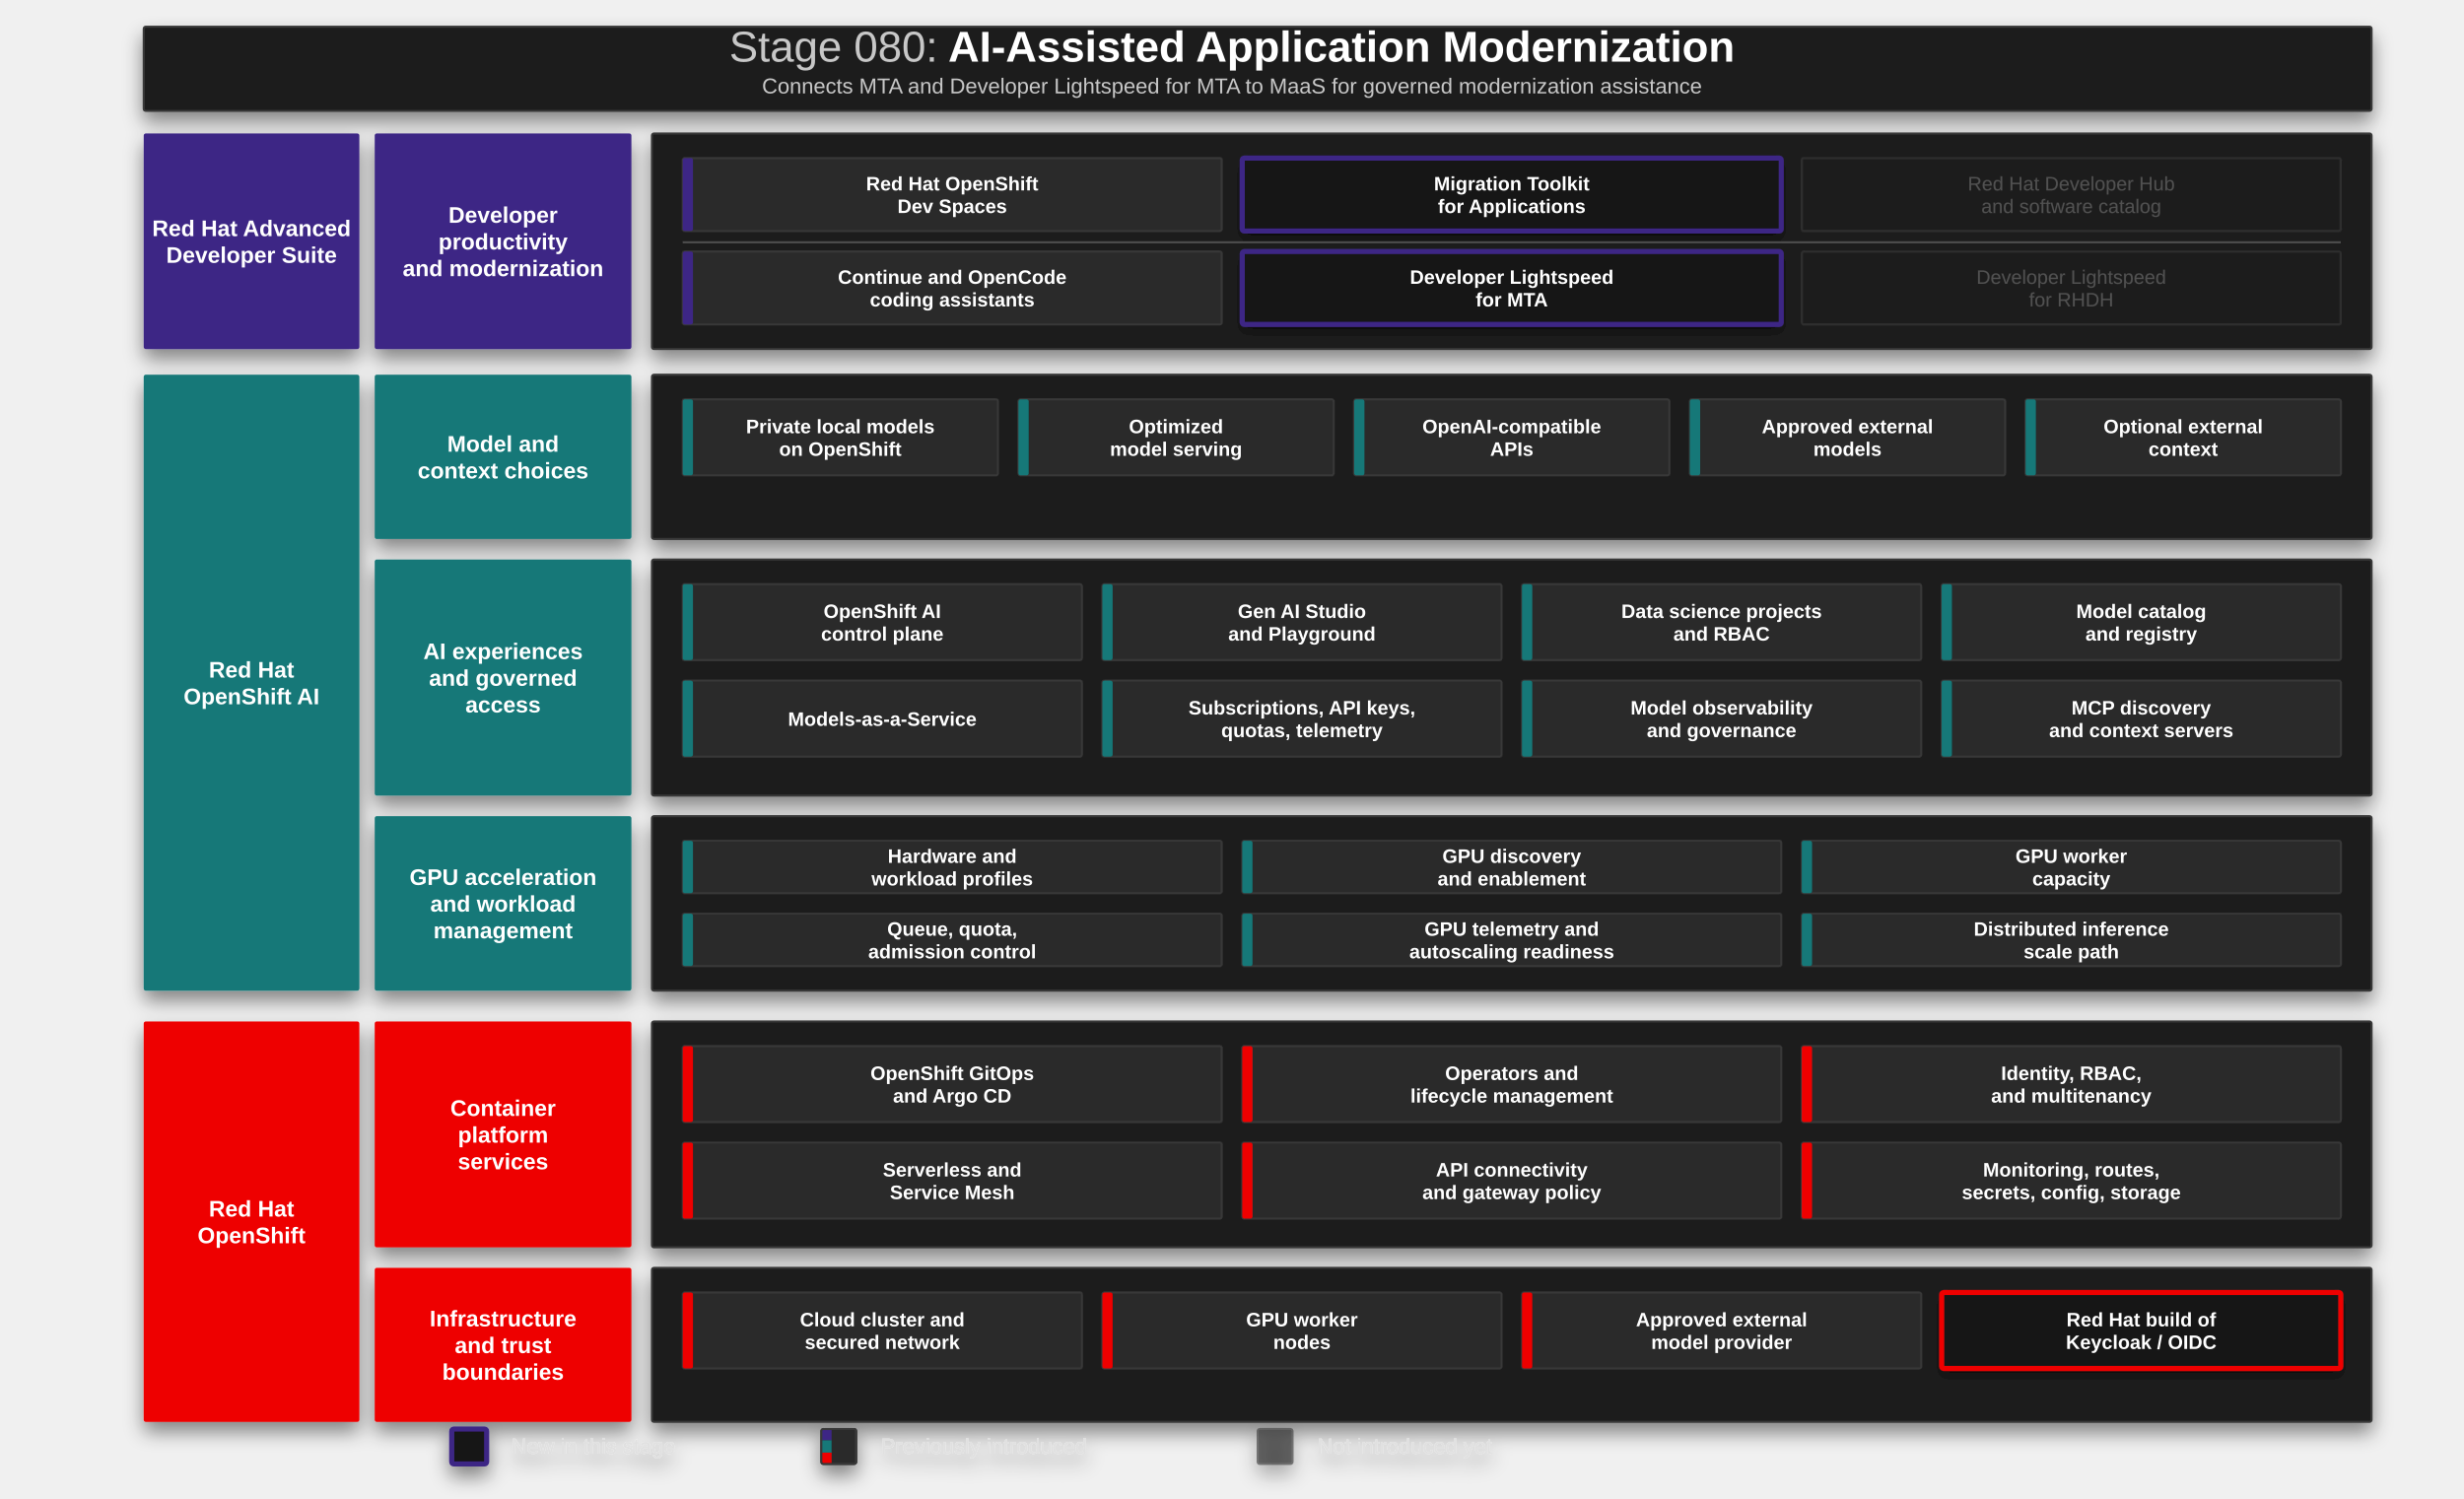
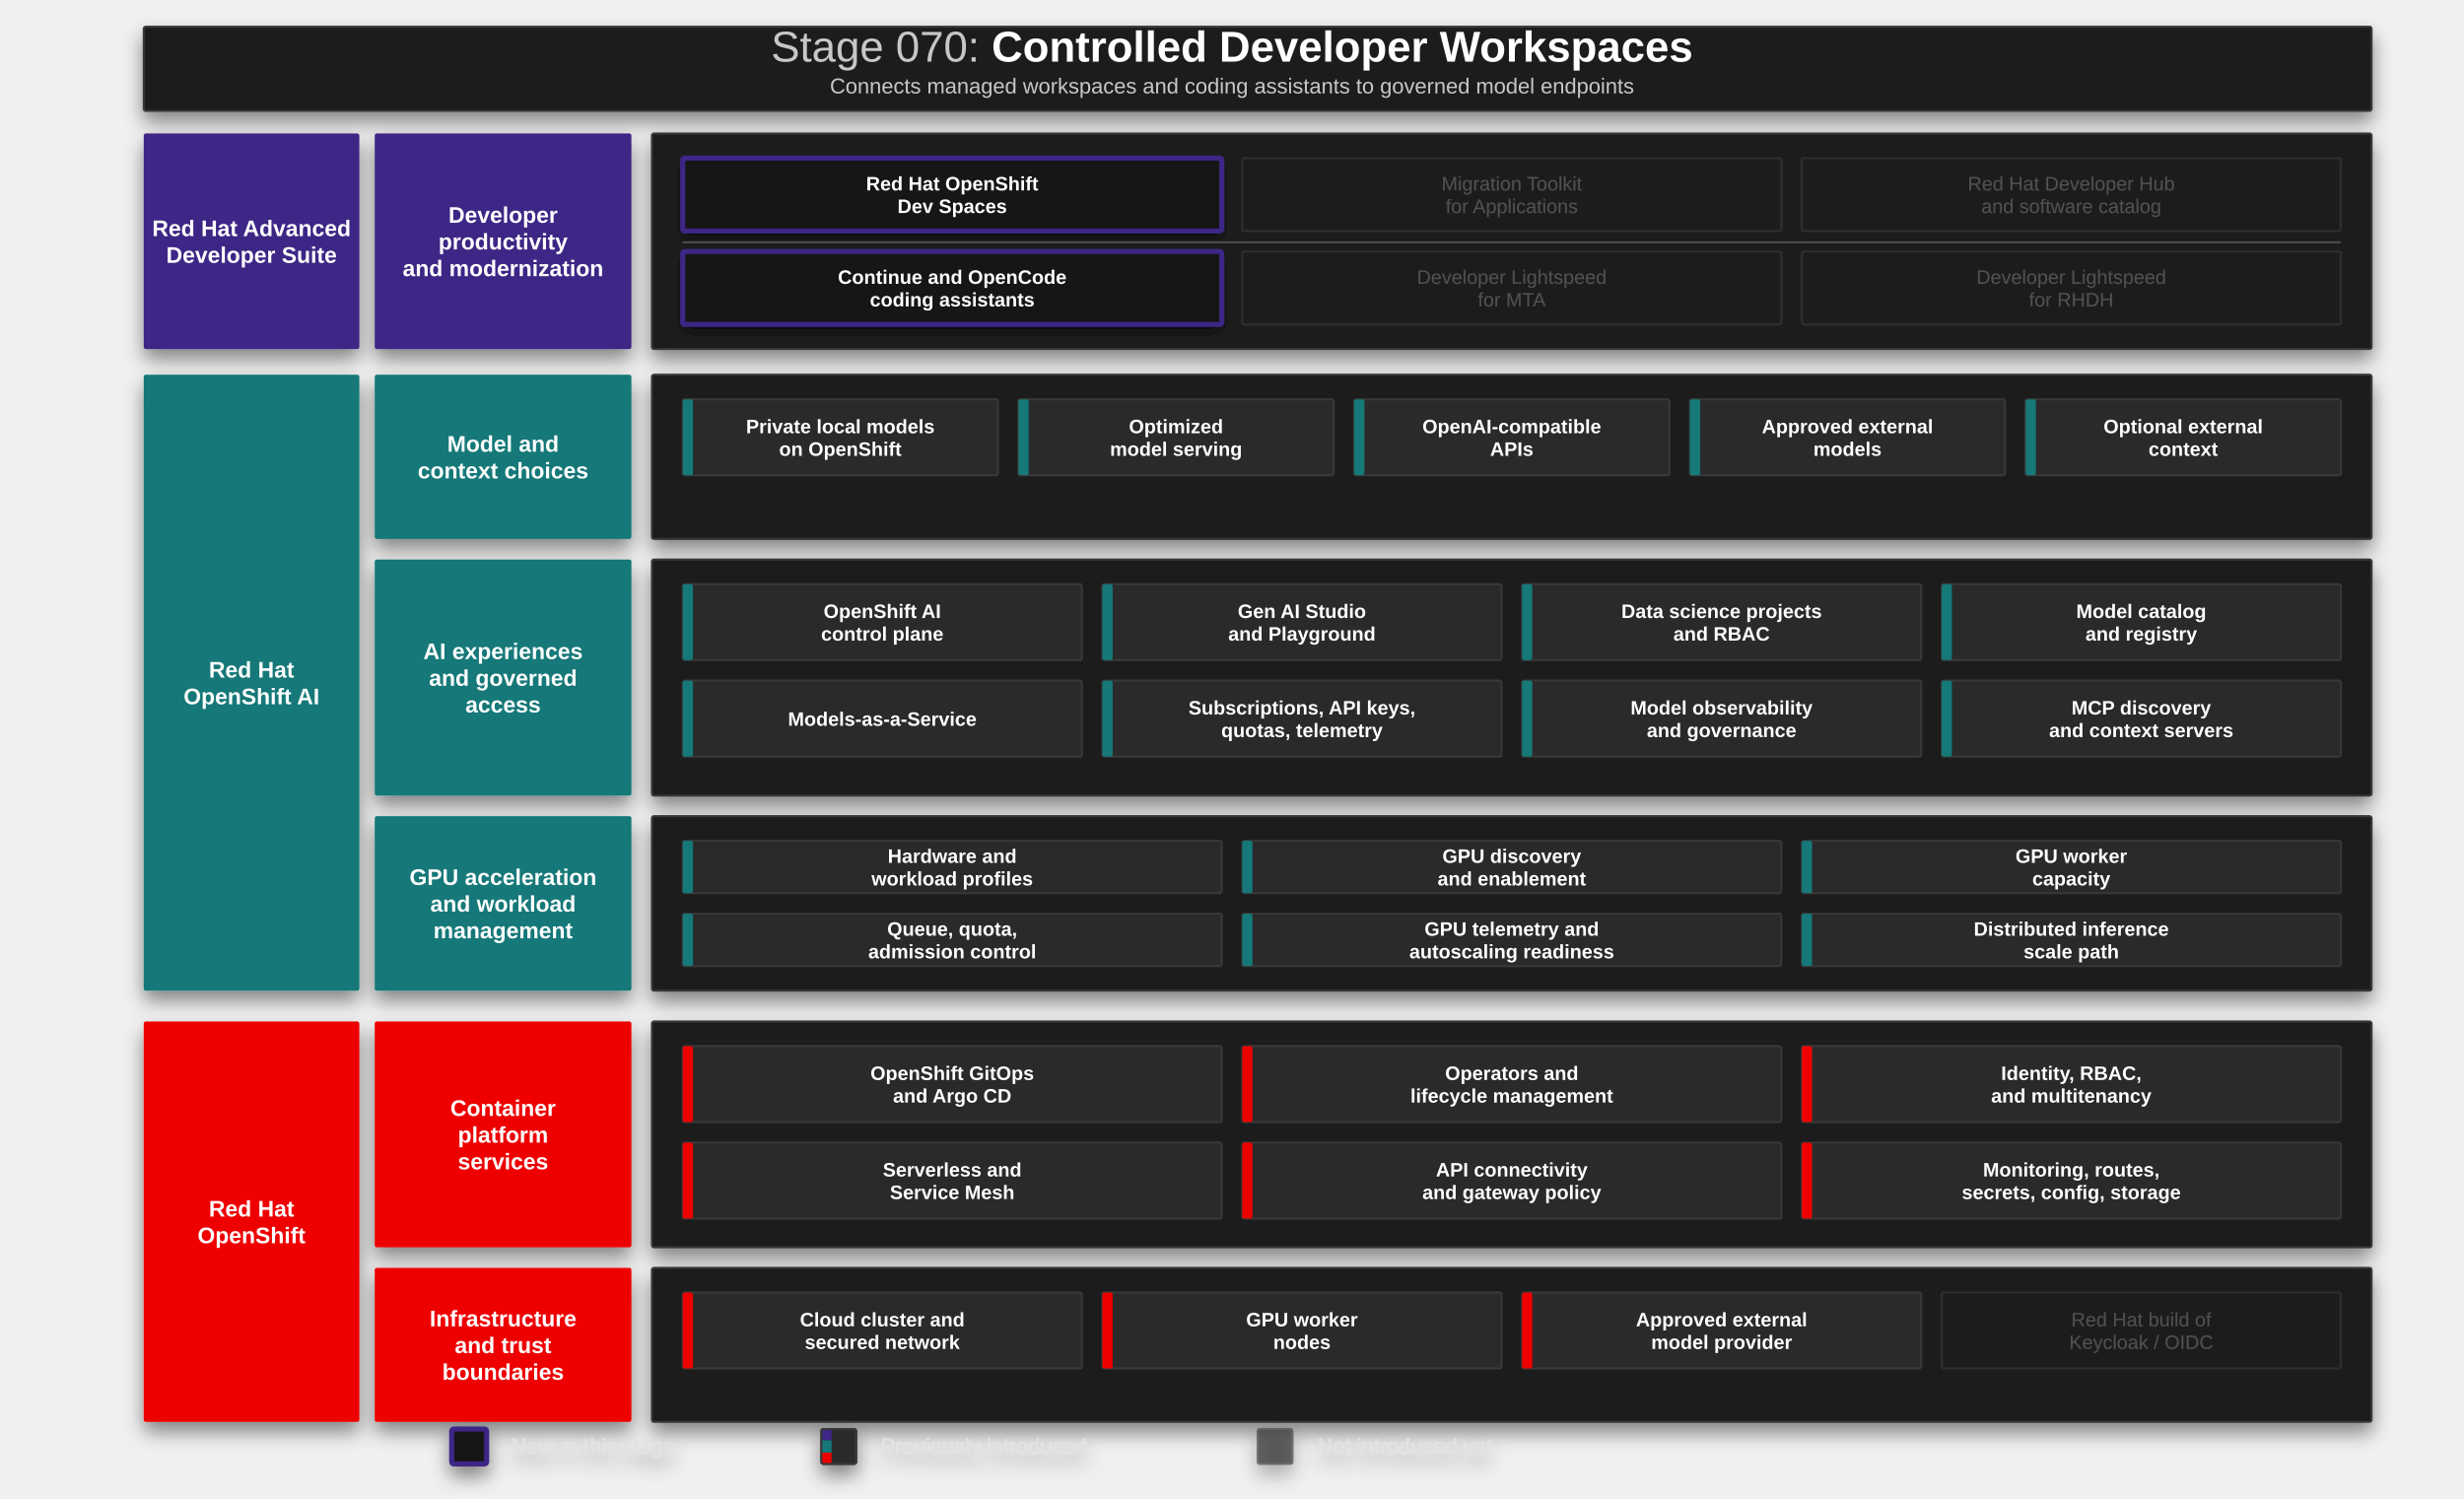
<svg xmlns="http://www.w3.org/2000/svg" width="2400" height="1460" viewBox="0 0 2400 1460" role="img" aria-labelledby="title desc">
  <style>.display{font-family:'Red Hat Display','Arial',sans-serif}.body{font-family:'Red Hat Text','Arial',sans-serif}</style>
  <defs>
    <filter id="lift" x="-20%" y="-20%" width="140%" height="140%">
      <feDropShadow dx="0" dy="6" stdDeviation="5" flood-color="#000" flood-opacity="0.55" />
    </filter>
    <filter id="panelShadow" x="-8%" y="-8%" width="116%" height="116%">
      <feDropShadow dx="0" dy="10" stdDeviation="9" flood-color="#000" flood-opacity="0.45" />
    </filter>
  </defs>
  <g filter="url(#panelShadow)">
    <rect x="140" y="26" width="2170" height="82" rx="2" fill="#1f1f1f" stroke="#383838" stroke-width="2" />
    <text x="1200" y="60" class="display" font-size="42" fill="#ffffff" font-weight="700" text-anchor="middle">
-       <tspan fill="#c7c7c7" font-weight="500">Stage 080:</tspan> AI-Assisted Application Modernization</text>
-     <text x="1200" y="91" class="body" font-size="21" fill="#c7c7c7" text-anchor="middle">Connects MTA and Developer Lightspeed for MTA to MaaS for governed modernization assistance</text>
+       <tspan fill="#c7c7c7" font-weight="500">Stage 070:</tspan> Controlled Developer Workspaces</text>
+     <text x="1200" y="91" class="body" font-size="21" fill="#c7c7c7" text-anchor="middle">Connects managed workspaces and coding assistants to governed model endpoints</text>
    <rect x="140" y="130" width="210" height="210" rx="2" fill="#3d2785" stroke="#3d2785" stroke-width="0" />
    <text x="245" y="230" class="body" font-size="22" fill="#ffffff" font-weight="700" text-anchor="middle">Red Hat Advanced</text>
    <text x="245" y="256" class="body" font-size="22" fill="#ffffff" font-weight="700" text-anchor="middle">Developer Suite</text>
    <rect x="140" y="365" width="210" height="600" rx="2" fill="#147878" stroke="#147878" stroke-width="0" />
    <text x="245" y="660" class="body" font-size="22" fill="#ffffff" font-weight="700" text-anchor="middle">Red Hat</text>
    <text x="245" y="686" class="body" font-size="22" fill="#ffffff" font-weight="700" text-anchor="middle">OpenShift AI</text>
    <rect x="140" y="995" width="210" height="390" rx="2" fill="#ee0000" stroke="#ee0000" stroke-width="0" />
    <text x="245" y="1185" class="body" font-size="22" fill="#ffffff" font-weight="700" text-anchor="middle">Red Hat</text>
    <text x="245" y="1211" class="body" font-size="22" fill="#ffffff" font-weight="700" text-anchor="middle">OpenShift</text>
    <rect x="365" y="130" width="250" height="210" rx="2" fill="#3d2785" stroke="#3d2785" stroke-width="0" />
    <text x="490" y="217" class="body" font-size="22" fill="#ffffff" font-weight="700" text-anchor="middle">Developer</text>
    <text x="490" y="243" class="body" font-size="22" fill="#ffffff" font-weight="700" text-anchor="middle">productivity</text>
    <text x="490" y="269" class="body" font-size="22" fill="#ffffff" font-weight="700" text-anchor="middle">and modernization</text>
    <rect x="635" y="130" width="1675" height="210" rx="2" fill="#1f1f1f" stroke="#383838" stroke-width="2" />
-     <g>
-       <rect x="665" y="154" width="525" height="71" rx="2" fill="#292929" stroke="#383838" stroke-width="2" />
-       <rect x="665" y="154" width="10" height="71" rx="2" fill="#3d2785" stroke="#3d2785" stroke-width="0" />
-       <text x="927.5" y="185.5" class="body" font-size="19" fill="#ffffff" font-weight="550" text-anchor="middle">Red Hat OpenShift</text>
-       <text x="927.5" y="207.5" class="body" font-size="19" fill="#ffffff" font-weight="550" text-anchor="middle">Dev Spaces</text>
-     </g>
    <g filter="url(#lift)">
-       <rect x="1210" y="154" width="525" height="71" rx="2" fill="#151515" stroke="#3d2785" stroke-width="5" />
-       <text x="1472.5" y="185.5" class="body" font-size="19" fill="#ffffff" font-weight="700" text-anchor="middle">Migration Toolkit</text>
-       <text x="1472.5" y="207.5" class="body" font-size="19" fill="#ffffff" font-weight="700" text-anchor="middle">for Applications</text>
+       <rect x="665" y="154" width="525" height="71" rx="2" fill="#151515" stroke="#3d2785" stroke-width="5" />
+       <text x="927.5" y="185.5" class="body" font-size="19" fill="#ffffff" font-weight="700" text-anchor="middle">Red Hat OpenShift</text>
+       <text x="927.5" y="207.5" class="body" font-size="19" fill="#ffffff" font-weight="700" text-anchor="middle">Dev Spaces</text>
+     </g>
+     <g opacity="0.62">
+       <rect x="1210" y="154" width="525" height="71" rx="2" fill="#1f1f1f" stroke="#383838" stroke-width="2" />
+       <text x="1472.5" y="185.5" class="body" font-size="19" fill="#707070" font-weight="450" text-anchor="middle">Migration Toolkit</text>
+       <text x="1472.5" y="207.5" class="body" font-size="19" fill="#707070" font-weight="450" text-anchor="middle">for Applications</text>
    </g>
    <g opacity="0.62">
      <rect x="1755" y="154" width="525" height="71" rx="2" fill="#1f1f1f" stroke="#383838" stroke-width="2" />
      <text x="2017.5" y="185.5" class="body" font-size="19" fill="#707070" font-weight="450" text-anchor="middle">Red Hat Developer Hub</text>
      <text x="2017.5" y="207.5" class="body" font-size="19" fill="#707070" font-weight="450" text-anchor="middle">and software catalog</text>
    </g>
-     <g>
-       <rect x="665" y="245" width="525" height="71" rx="2" fill="#292929" stroke="#383838" stroke-width="2" />
-       <rect x="665" y="245" width="10" height="71" rx="2" fill="#3d2785" stroke="#3d2785" stroke-width="0" />
-       <text x="927.5" y="276.5" class="body" font-size="19" fill="#ffffff" font-weight="550" text-anchor="middle">Continue and OpenCode</text>
-       <text x="927.5" y="298.5" class="body" font-size="19" fill="#ffffff" font-weight="550" text-anchor="middle">coding assistants</text>
-     </g>
    <g filter="url(#lift)">
-       <rect x="1210" y="245" width="525" height="71" rx="2" fill="#151515" stroke="#3d2785" stroke-width="5" />
-       <text x="1472.5" y="276.5" class="body" font-size="19" fill="#ffffff" font-weight="700" text-anchor="middle">Developer Lightspeed</text>
-       <text x="1472.5" y="298.5" class="body" font-size="19" fill="#ffffff" font-weight="700" text-anchor="middle">for MTA</text>
+       <rect x="665" y="245" width="525" height="71" rx="2" fill="#151515" stroke="#3d2785" stroke-width="5" />
+       <text x="927.5" y="276.5" class="body" font-size="19" fill="#ffffff" font-weight="700" text-anchor="middle">Continue and OpenCode</text>
+       <text x="927.5" y="298.5" class="body" font-size="19" fill="#ffffff" font-weight="700" text-anchor="middle">coding assistants</text>
+     </g>
+     <g opacity="0.62">
+       <rect x="1210" y="245" width="525" height="71" rx="2" fill="#1f1f1f" stroke="#383838" stroke-width="2" />
+       <text x="1472.5" y="276.5" class="body" font-size="19" fill="#707070" font-weight="450" text-anchor="middle">Developer Lightspeed</text>
+       <text x="1472.5" y="298.5" class="body" font-size="19" fill="#707070" font-weight="450" text-anchor="middle">for MTA</text>
    </g>
    <g opacity="0.62">
      <rect x="1755" y="245" width="525" height="71" rx="2" fill="#1f1f1f" stroke="#383838" stroke-width="2" />
      <text x="2017.5" y="276.5" class="body" font-size="19" fill="#707070" font-weight="450" text-anchor="middle">Developer Lightspeed</text>
      <text x="2017.5" y="298.5" class="body" font-size="19" fill="#707070" font-weight="450" text-anchor="middle">for RHDH</text>
    </g>
    <line x1="665" y1="236" x2="2280" y2="236" stroke="#4d4d4d" stroke-width="2" />
    <rect x="365" y="365" width="250" height="160" rx="2" fill="#147878" stroke="#147878" stroke-width="0" />
    <text x="490" y="440" class="body" font-size="22" fill="#ffffff" font-weight="700" text-anchor="middle">Model and</text>
    <text x="490" y="466" class="body" font-size="22" fill="#ffffff" font-weight="700" text-anchor="middle">context choices</text>
    <rect x="635" y="365" width="1675" height="160" rx="2" fill="#1f1f1f" stroke="#383838" stroke-width="2" />
    <g>
      <rect x="665" y="389" width="307" height="74" rx="2" fill="#292929" stroke="#383838" stroke-width="2" />
      <rect x="665" y="389" width="10" height="74" rx="2" fill="#147878" stroke="#147878" stroke-width="0" />
      <text x="818.5" y="422" class="body" font-size="19" fill="#ffffff" font-weight="550" text-anchor="middle">Private local models</text>
      <text x="818.5" y="444" class="body" font-size="19" fill="#ffffff" font-weight="550" text-anchor="middle">on OpenShift</text>
    </g>
    <g>
      <rect x="992" y="389" width="307" height="74" rx="2" fill="#292929" stroke="#383838" stroke-width="2" />
      <rect x="992" y="389" width="10" height="74" rx="2" fill="#147878" stroke="#147878" stroke-width="0" />
      <text x="1145.5" y="422" class="body" font-size="19" fill="#ffffff" font-weight="550" text-anchor="middle">Optimized</text>
      <text x="1145.5" y="444" class="body" font-size="19" fill="#ffffff" font-weight="550" text-anchor="middle">model serving</text>
    </g>
    <g>
      <rect x="1319" y="389" width="307" height="74" rx="2" fill="#292929" stroke="#383838" stroke-width="2" />
      <rect x="1319" y="389" width="10" height="74" rx="2" fill="#147878" stroke="#147878" stroke-width="0" />
      <text x="1472.5" y="422" class="body" font-size="19" fill="#ffffff" font-weight="550" text-anchor="middle">OpenAI-compatible</text>
      <text x="1472.5" y="444" class="body" font-size="19" fill="#ffffff" font-weight="550" text-anchor="middle">APIs</text>
    </g>
    <g>
      <rect x="1646" y="389" width="307" height="74" rx="2" fill="#292929" stroke="#383838" stroke-width="2" />
      <rect x="1646" y="389" width="10" height="74" rx="2" fill="#147878" stroke="#147878" stroke-width="0" />
      <text x="1799.5" y="422" class="body" font-size="19" fill="#ffffff" font-weight="550" text-anchor="middle">Approved external</text>
      <text x="1799.5" y="444" class="body" font-size="19" fill="#ffffff" font-weight="550" text-anchor="middle">models</text>
    </g>
    <g>
      <rect x="1973" y="389" width="307" height="74" rx="2" fill="#292929" stroke="#383838" stroke-width="2" />
      <rect x="1973" y="389" width="10" height="74" rx="2" fill="#147878" stroke="#147878" stroke-width="0" />
      <text x="2126.5" y="422" class="body" font-size="19" fill="#ffffff" font-weight="550" text-anchor="middle">Optional external</text>
      <text x="2126.5" y="444" class="body" font-size="19" fill="#ffffff" font-weight="550" text-anchor="middle">context</text>
    </g>
    <rect x="365" y="545" width="250" height="230" rx="2" fill="#147878" stroke="#147878" stroke-width="0" />
    <text x="490" y="642" class="body" font-size="22" fill="#ffffff" font-weight="700" text-anchor="middle">AI experiences</text>
    <text x="490" y="668" class="body" font-size="22" fill="#ffffff" font-weight="700" text-anchor="middle">and governed</text>
    <text x="490" y="694" class="body" font-size="22" fill="#ffffff" font-weight="700" text-anchor="middle">access</text>
    <rect x="635" y="545" width="1675" height="230" rx="2" fill="#1f1f1f" stroke="#383838" stroke-width="2" />
    <g>
      <rect x="665" y="569" width="388.75" height="74" rx="2" fill="#292929" stroke="#383838" stroke-width="2" />
      <rect x="665" y="569" width="10" height="74" rx="2" fill="#147878" stroke="#147878" stroke-width="0" />
      <text x="859.375" y="602" class="body" font-size="19" fill="#ffffff" font-weight="550" text-anchor="middle">OpenShift AI</text>
      <text x="859.375" y="624" class="body" font-size="19" fill="#ffffff" font-weight="550" text-anchor="middle">control plane</text>
    </g>
    <g>
      <rect x="1073.75" y="569" width="388.75" height="74" rx="2" fill="#292929" stroke="#383838" stroke-width="2" />
      <rect x="1073.75" y="569" width="10" height="74" rx="2" fill="#147878" stroke="#147878" stroke-width="0" />
      <text x="1268.125" y="602" class="body" font-size="19" fill="#ffffff" font-weight="550" text-anchor="middle">Gen AI Studio</text>
      <text x="1268.125" y="624" class="body" font-size="19" fill="#ffffff" font-weight="550" text-anchor="middle">and Playground</text>
    </g>
    <g>
      <rect x="1482.5" y="569" width="388.75" height="74" rx="2" fill="#292929" stroke="#383838" stroke-width="2" />
      <rect x="1482.5" y="569" width="10" height="74" rx="2" fill="#147878" stroke="#147878" stroke-width="0" />
      <text x="1676.875" y="602" class="body" font-size="19" fill="#ffffff" font-weight="550" text-anchor="middle">Data science projects</text>
      <text x="1676.875" y="624" class="body" font-size="19" fill="#ffffff" font-weight="550" text-anchor="middle">and RBAC</text>
    </g>
    <g>
      <rect x="1891.25" y="569" width="388.75" height="74" rx="2" fill="#292929" stroke="#383838" stroke-width="2" />
      <rect x="1891.25" y="569" width="10" height="74" rx="2" fill="#147878" stroke="#147878" stroke-width="0" />
      <text x="2085.625" y="602" class="body" font-size="19" fill="#ffffff" font-weight="550" text-anchor="middle">Model catalog</text>
      <text x="2085.625" y="624" class="body" font-size="19" fill="#ffffff" font-weight="550" text-anchor="middle">and registry</text>
    </g>
    <g>
      <rect x="665" y="663" width="388.75" height="74" rx="2" fill="#292929" stroke="#383838" stroke-width="2" />
      <rect x="665" y="663" width="10" height="74" rx="2" fill="#147878" stroke="#147878" stroke-width="0" />
      <text x="859.375" y="707" class="body" font-size="19" fill="#ffffff" font-weight="550" text-anchor="middle">Models-as-a-Service</text>
    </g>
    <g>
      <rect x="1073.75" y="663" width="388.75" height="74" rx="2" fill="#292929" stroke="#383838" stroke-width="2" />
      <rect x="1073.75" y="663" width="10" height="74" rx="2" fill="#147878" stroke="#147878" stroke-width="0" />
      <text x="1268.125" y="696" class="body" font-size="19" fill="#ffffff" font-weight="550" text-anchor="middle">Subscriptions, API keys,</text>
      <text x="1268.125" y="718" class="body" font-size="19" fill="#ffffff" font-weight="550" text-anchor="middle">quotas, telemetry</text>
    </g>
    <g>
      <rect x="1482.5" y="663" width="388.75" height="74" rx="2" fill="#292929" stroke="#383838" stroke-width="2" />
      <rect x="1482.5" y="663" width="10" height="74" rx="2" fill="#147878" stroke="#147878" stroke-width="0" />
      <text x="1676.875" y="696" class="body" font-size="19" fill="#ffffff" font-weight="550" text-anchor="middle">Model observability</text>
      <text x="1676.875" y="718" class="body" font-size="19" fill="#ffffff" font-weight="550" text-anchor="middle">and governance</text>
    </g>
    <g>
      <rect x="1891.25" y="663" width="388.75" height="74" rx="2" fill="#292929" stroke="#383838" stroke-width="2" />
      <rect x="1891.25" y="663" width="10" height="74" rx="2" fill="#147878" stroke="#147878" stroke-width="0" />
      <text x="2085.625" y="696" class="body" font-size="19" fill="#ffffff" font-weight="550" text-anchor="middle">MCP discovery</text>
      <text x="2085.625" y="718" class="body" font-size="19" fill="#ffffff" font-weight="550" text-anchor="middle">and context servers</text>
    </g>
    <rect x="365" y="795" width="250" height="170" rx="2" fill="#147878" stroke="#147878" stroke-width="0" />
    <text x="490" y="862" class="body" font-size="22" fill="#ffffff" font-weight="700" text-anchor="middle">GPU acceleration</text>
    <text x="490" y="888" class="body" font-size="22" fill="#ffffff" font-weight="700" text-anchor="middle">and workload</text>
    <text x="490" y="914" class="body" font-size="22" fill="#ffffff" font-weight="700" text-anchor="middle">management</text>
    <rect x="635" y="795" width="1675" height="170" rx="2" fill="#1f1f1f" stroke="#383838" stroke-width="2" />
    <g>
      <rect x="665" y="819" width="525" height="51" rx="2" fill="#292929" stroke="#383838" stroke-width="2" />
      <rect x="665" y="819" width="10" height="51" rx="2" fill="#147878" stroke="#147878" stroke-width="0" />
      <text x="927.5" y="840.5" class="body" font-size="19" fill="#ffffff" font-weight="550" text-anchor="middle">Hardware and</text>
      <text x="927.5" y="862.5" class="body" font-size="19" fill="#ffffff" font-weight="550" text-anchor="middle">workload profiles</text>
    </g>
    <g>
      <rect x="1210" y="819" width="525" height="51" rx="2" fill="#292929" stroke="#383838" stroke-width="2" />
      <rect x="1210" y="819" width="10" height="51" rx="2" fill="#147878" stroke="#147878" stroke-width="0" />
      <text x="1472.5" y="840.5" class="body" font-size="19" fill="#ffffff" font-weight="550" text-anchor="middle">GPU discovery</text>
      <text x="1472.5" y="862.5" class="body" font-size="19" fill="#ffffff" font-weight="550" text-anchor="middle">and enablement</text>
    </g>
    <g>
      <rect x="1755" y="819" width="525" height="51" rx="2" fill="#292929" stroke="#383838" stroke-width="2" />
      <rect x="1755" y="819" width="10" height="51" rx="2" fill="#147878" stroke="#147878" stroke-width="0" />
      <text x="2017.5" y="840.5" class="body" font-size="19" fill="#ffffff" font-weight="550" text-anchor="middle">GPU worker</text>
      <text x="2017.5" y="862.5" class="body" font-size="19" fill="#ffffff" font-weight="550" text-anchor="middle">capacity</text>
    </g>
    <g>
      <rect x="665" y="890" width="525" height="51" rx="2" fill="#292929" stroke="#383838" stroke-width="2" />
      <rect x="665" y="890" width="10" height="51" rx="2" fill="#147878" stroke="#147878" stroke-width="0" />
      <text x="927.5" y="911.5" class="body" font-size="19" fill="#ffffff" font-weight="550" text-anchor="middle">Queue, quota,</text>
      <text x="927.5" y="933.5" class="body" font-size="19" fill="#ffffff" font-weight="550" text-anchor="middle">admission control</text>
    </g>
    <g>
      <rect x="1210" y="890" width="525" height="51" rx="2" fill="#292929" stroke="#383838" stroke-width="2" />
      <rect x="1210" y="890" width="10" height="51" rx="2" fill="#147878" stroke="#147878" stroke-width="0" />
      <text x="1472.5" y="911.5" class="body" font-size="19" fill="#ffffff" font-weight="550" text-anchor="middle">GPU telemetry and</text>
      <text x="1472.5" y="933.5" class="body" font-size="19" fill="#ffffff" font-weight="550" text-anchor="middle">autoscaling readiness</text>
    </g>
    <g>
      <rect x="1755" y="890" width="525" height="51" rx="2" fill="#292929" stroke="#383838" stroke-width="2" />
      <rect x="1755" y="890" width="10" height="51" rx="2" fill="#147878" stroke="#147878" stroke-width="0" />
      <text x="2017.5" y="911.5" class="body" font-size="19" fill="#ffffff" font-weight="550" text-anchor="middle">Distributed inference</text>
      <text x="2017.5" y="933.5" class="body" font-size="19" fill="#ffffff" font-weight="550" text-anchor="middle">scale path</text>
    </g>
    <rect x="365" y="995" width="250" height="220" rx="2" fill="#ee0000" stroke="#ee0000" stroke-width="0" />
    <text x="490" y="1087" class="body" font-size="22" fill="#ffffff" font-weight="700" text-anchor="middle">Container</text>
    <text x="490" y="1113" class="body" font-size="22" fill="#ffffff" font-weight="700" text-anchor="middle">platform</text>
    <text x="490" y="1139" class="body" font-size="22" fill="#ffffff" font-weight="700" text-anchor="middle">services</text>
    <rect x="635" y="995" width="1675" height="220" rx="2" fill="#1f1f1f" stroke="#383838" stroke-width="2" />
    <g>
      <rect x="665" y="1019" width="525" height="74" rx="2" fill="#292929" stroke="#383838" stroke-width="2" />
      <rect x="665" y="1019" width="10" height="74" rx="2" fill="#ee0000" stroke="#ee0000" stroke-width="0" />
      <text x="927.5" y="1052" class="body" font-size="19" fill="#ffffff" font-weight="550" text-anchor="middle">OpenShift GitOps</text>
      <text x="927.5" y="1074" class="body" font-size="19" fill="#ffffff" font-weight="550" text-anchor="middle">and Argo CD</text>
    </g>
    <g>
      <rect x="1210" y="1019" width="525" height="74" rx="2" fill="#292929" stroke="#383838" stroke-width="2" />
      <rect x="1210" y="1019" width="10" height="74" rx="2" fill="#ee0000" stroke="#ee0000" stroke-width="0" />
      <text x="1472.5" y="1052" class="body" font-size="19" fill="#ffffff" font-weight="550" text-anchor="middle">Operators and</text>
      <text x="1472.5" y="1074" class="body" font-size="19" fill="#ffffff" font-weight="550" text-anchor="middle">lifecycle management</text>
    </g>
    <g>
      <rect x="1755" y="1019" width="525" height="74" rx="2" fill="#292929" stroke="#383838" stroke-width="2" />
      <rect x="1755" y="1019" width="10" height="74" rx="2" fill="#ee0000" stroke="#ee0000" stroke-width="0" />
      <text x="2017.5" y="1052" class="body" font-size="19" fill="#ffffff" font-weight="550" text-anchor="middle">Identity, RBAC,</text>
      <text x="2017.5" y="1074" class="body" font-size="19" fill="#ffffff" font-weight="550" text-anchor="middle">and multitenancy</text>
    </g>
    <g>
      <rect x="665" y="1113" width="525" height="74" rx="2" fill="#292929" stroke="#383838" stroke-width="2" />
      <rect x="665" y="1113" width="10" height="74" rx="2" fill="#ee0000" stroke="#ee0000" stroke-width="0" />
      <text x="927.5" y="1146" class="body" font-size="19" fill="#ffffff" font-weight="550" text-anchor="middle">Serverless and</text>
      <text x="927.5" y="1168" class="body" font-size="19" fill="#ffffff" font-weight="550" text-anchor="middle">Service Mesh</text>
    </g>
    <g>
      <rect x="1210" y="1113" width="525" height="74" rx="2" fill="#292929" stroke="#383838" stroke-width="2" />
      <rect x="1210" y="1113" width="10" height="74" rx="2" fill="#ee0000" stroke="#ee0000" stroke-width="0" />
      <text x="1472.5" y="1146" class="body" font-size="19" fill="#ffffff" font-weight="550" text-anchor="middle">API connectivity</text>
      <text x="1472.5" y="1168" class="body" font-size="19" fill="#ffffff" font-weight="550" text-anchor="middle">and gateway policy</text>
    </g>
    <g>
      <rect x="1755" y="1113" width="525" height="74" rx="2" fill="#292929" stroke="#383838" stroke-width="2" />
      <rect x="1755" y="1113" width="10" height="74" rx="2" fill="#ee0000" stroke="#ee0000" stroke-width="0" />
      <text x="2017.5" y="1146" class="body" font-size="19" fill="#ffffff" font-weight="550" text-anchor="middle">Monitoring, routes,</text>
      <text x="2017.5" y="1168" class="body" font-size="19" fill="#ffffff" font-weight="550" text-anchor="middle">secrets, config, storage</text>
    </g>
    <rect x="365" y="1235" width="250" height="150" rx="2" fill="#ee0000" stroke="#ee0000" stroke-width="0" />
    <text x="490" y="1292" class="body" font-size="22" fill="#ffffff" font-weight="700" text-anchor="middle">Infrastructure</text>
    <text x="490" y="1318" class="body" font-size="22" fill="#ffffff" font-weight="700" text-anchor="middle">and trust</text>
    <text x="490" y="1344" class="body" font-size="22" fill="#ffffff" font-weight="700" text-anchor="middle">boundaries</text>
    <rect x="635" y="1235" width="1675" height="150" rx="2" fill="#1f1f1f" stroke="#383838" stroke-width="2" />
    <g>
      <rect x="665" y="1259" width="388.75" height="74" rx="2" fill="#292929" stroke="#383838" stroke-width="2" />
      <rect x="665" y="1259" width="10" height="74" rx="2" fill="#ee0000" stroke="#ee0000" stroke-width="0" />
      <text x="859.375" y="1292" class="body" font-size="19" fill="#ffffff" font-weight="550" text-anchor="middle">Cloud cluster and</text>
      <text x="859.375" y="1314" class="body" font-size="19" fill="#ffffff" font-weight="550" text-anchor="middle">secured network</text>
    </g>
    <g>
      <rect x="1073.75" y="1259" width="388.75" height="74" rx="2" fill="#292929" stroke="#383838" stroke-width="2" />
      <rect x="1073.75" y="1259" width="10" height="74" rx="2" fill="#ee0000" stroke="#ee0000" stroke-width="0" />
      <text x="1268.125" y="1292" class="body" font-size="19" fill="#ffffff" font-weight="550" text-anchor="middle">GPU worker</text>
      <text x="1268.125" y="1314" class="body" font-size="19" fill="#ffffff" font-weight="550" text-anchor="middle">nodes</text>
    </g>
    <g>
      <rect x="1482.5" y="1259" width="388.75" height="74" rx="2" fill="#292929" stroke="#383838" stroke-width="2" />
      <rect x="1482.5" y="1259" width="10" height="74" rx="2" fill="#ee0000" stroke="#ee0000" stroke-width="0" />
      <text x="1676.875" y="1292" class="body" font-size="19" fill="#ffffff" font-weight="550" text-anchor="middle">Approved external</text>
      <text x="1676.875" y="1314" class="body" font-size="19" fill="#ffffff" font-weight="550" text-anchor="middle">model provider</text>
    </g>
-     <g filter="url(#lift)">
-       <rect x="1891.25" y="1259" width="388.75" height="74" rx="2" fill="#151515" stroke="#ee0000" stroke-width="5" />
-       <text x="2085.625" y="1292" class="body" font-size="19" fill="#ffffff" font-weight="700" text-anchor="middle">Red Hat build of</text>
-       <text x="2085.625" y="1314" class="body" font-size="19" fill="#ffffff" font-weight="700" text-anchor="middle">Keycloak / OIDC</text>
+     <g opacity="0.62">
+       <rect x="1891.25" y="1259" width="388.75" height="74" rx="2" fill="#1f1f1f" stroke="#383838" stroke-width="2" />
+       <text x="2085.625" y="1292" class="body" font-size="19" fill="#707070" font-weight="450" text-anchor="middle">Red Hat build of</text>
+       <text x="2085.625" y="1314" class="body" font-size="19" fill="#707070" font-weight="450" text-anchor="middle">Keycloak / OIDC</text>
    </g>
    <rect x="440" y="1392" width="34" height="34" rx="2" fill="#151515" stroke="#3d2785" stroke-width="5" />
    <text x="498" y="1416" class="body" font-size="21" fill="#e0e0e0">New in this stage</text>
    <rect x="800" y="1392" width="34" height="34" rx="2" fill="#292929" stroke="#383838" stroke-width="2" />
    <rect x="800" y="1392" width="10" height="11" rx="0" fill="#3d2785" stroke="#3d2785" stroke-width="0" />
    <rect x="800" y="1403" width="10" height="12" rx="0" fill="#147878" stroke="#147878" stroke-width="0" />
    <rect x="800" y="1415" width="10" height="11" rx="0" fill="#ee0000" stroke="#ee0000" stroke-width="0" />
    <rect x="800" y="1392" width="34" height="34" rx="2" fill="none" stroke="#383838" stroke-width="2" />
    <text x="858" y="1416" class="body" font-size="21" fill="#e0e0e0">Previously introduced</text>
    <rect x="1225" y="1392" width="34" height="34" rx="2" fill="#1f1f1f" stroke="#383838" stroke-width="2" opacity="0.62" />
    <text x="1283" y="1416" class="body" font-size="21" fill="#e0e0e0">Not introduced yet</text>
  </g>
</svg>
